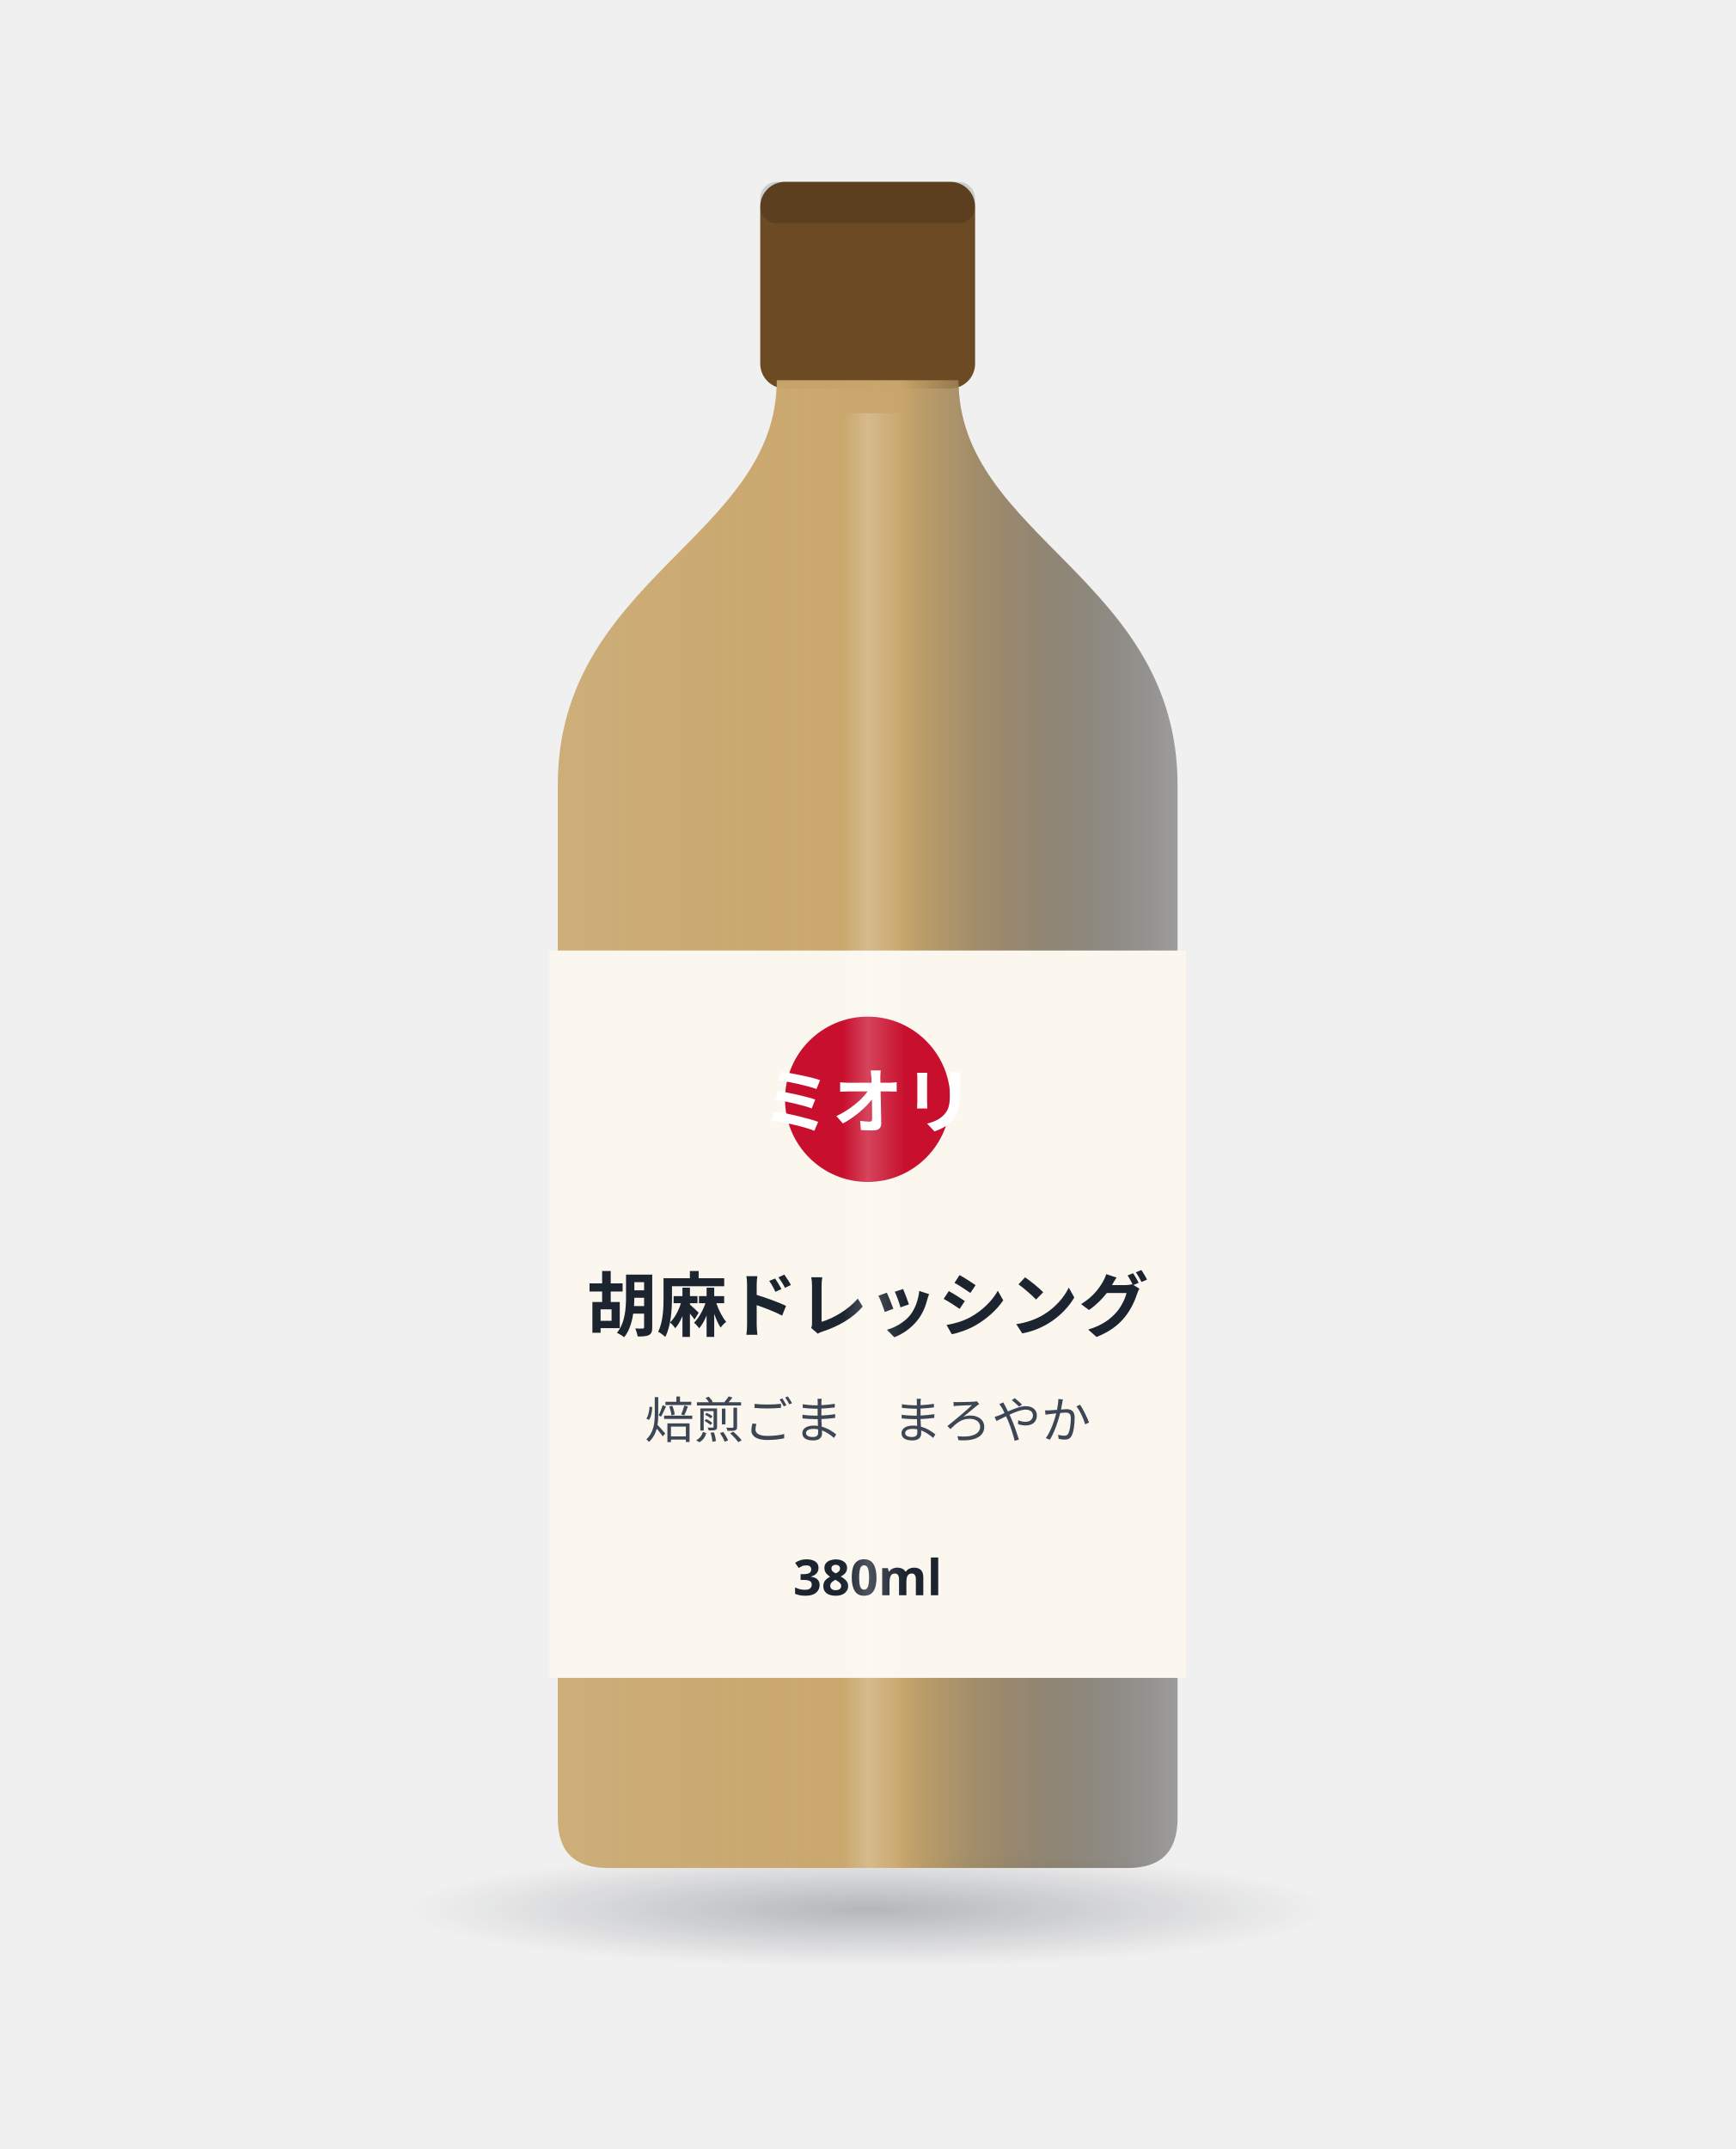
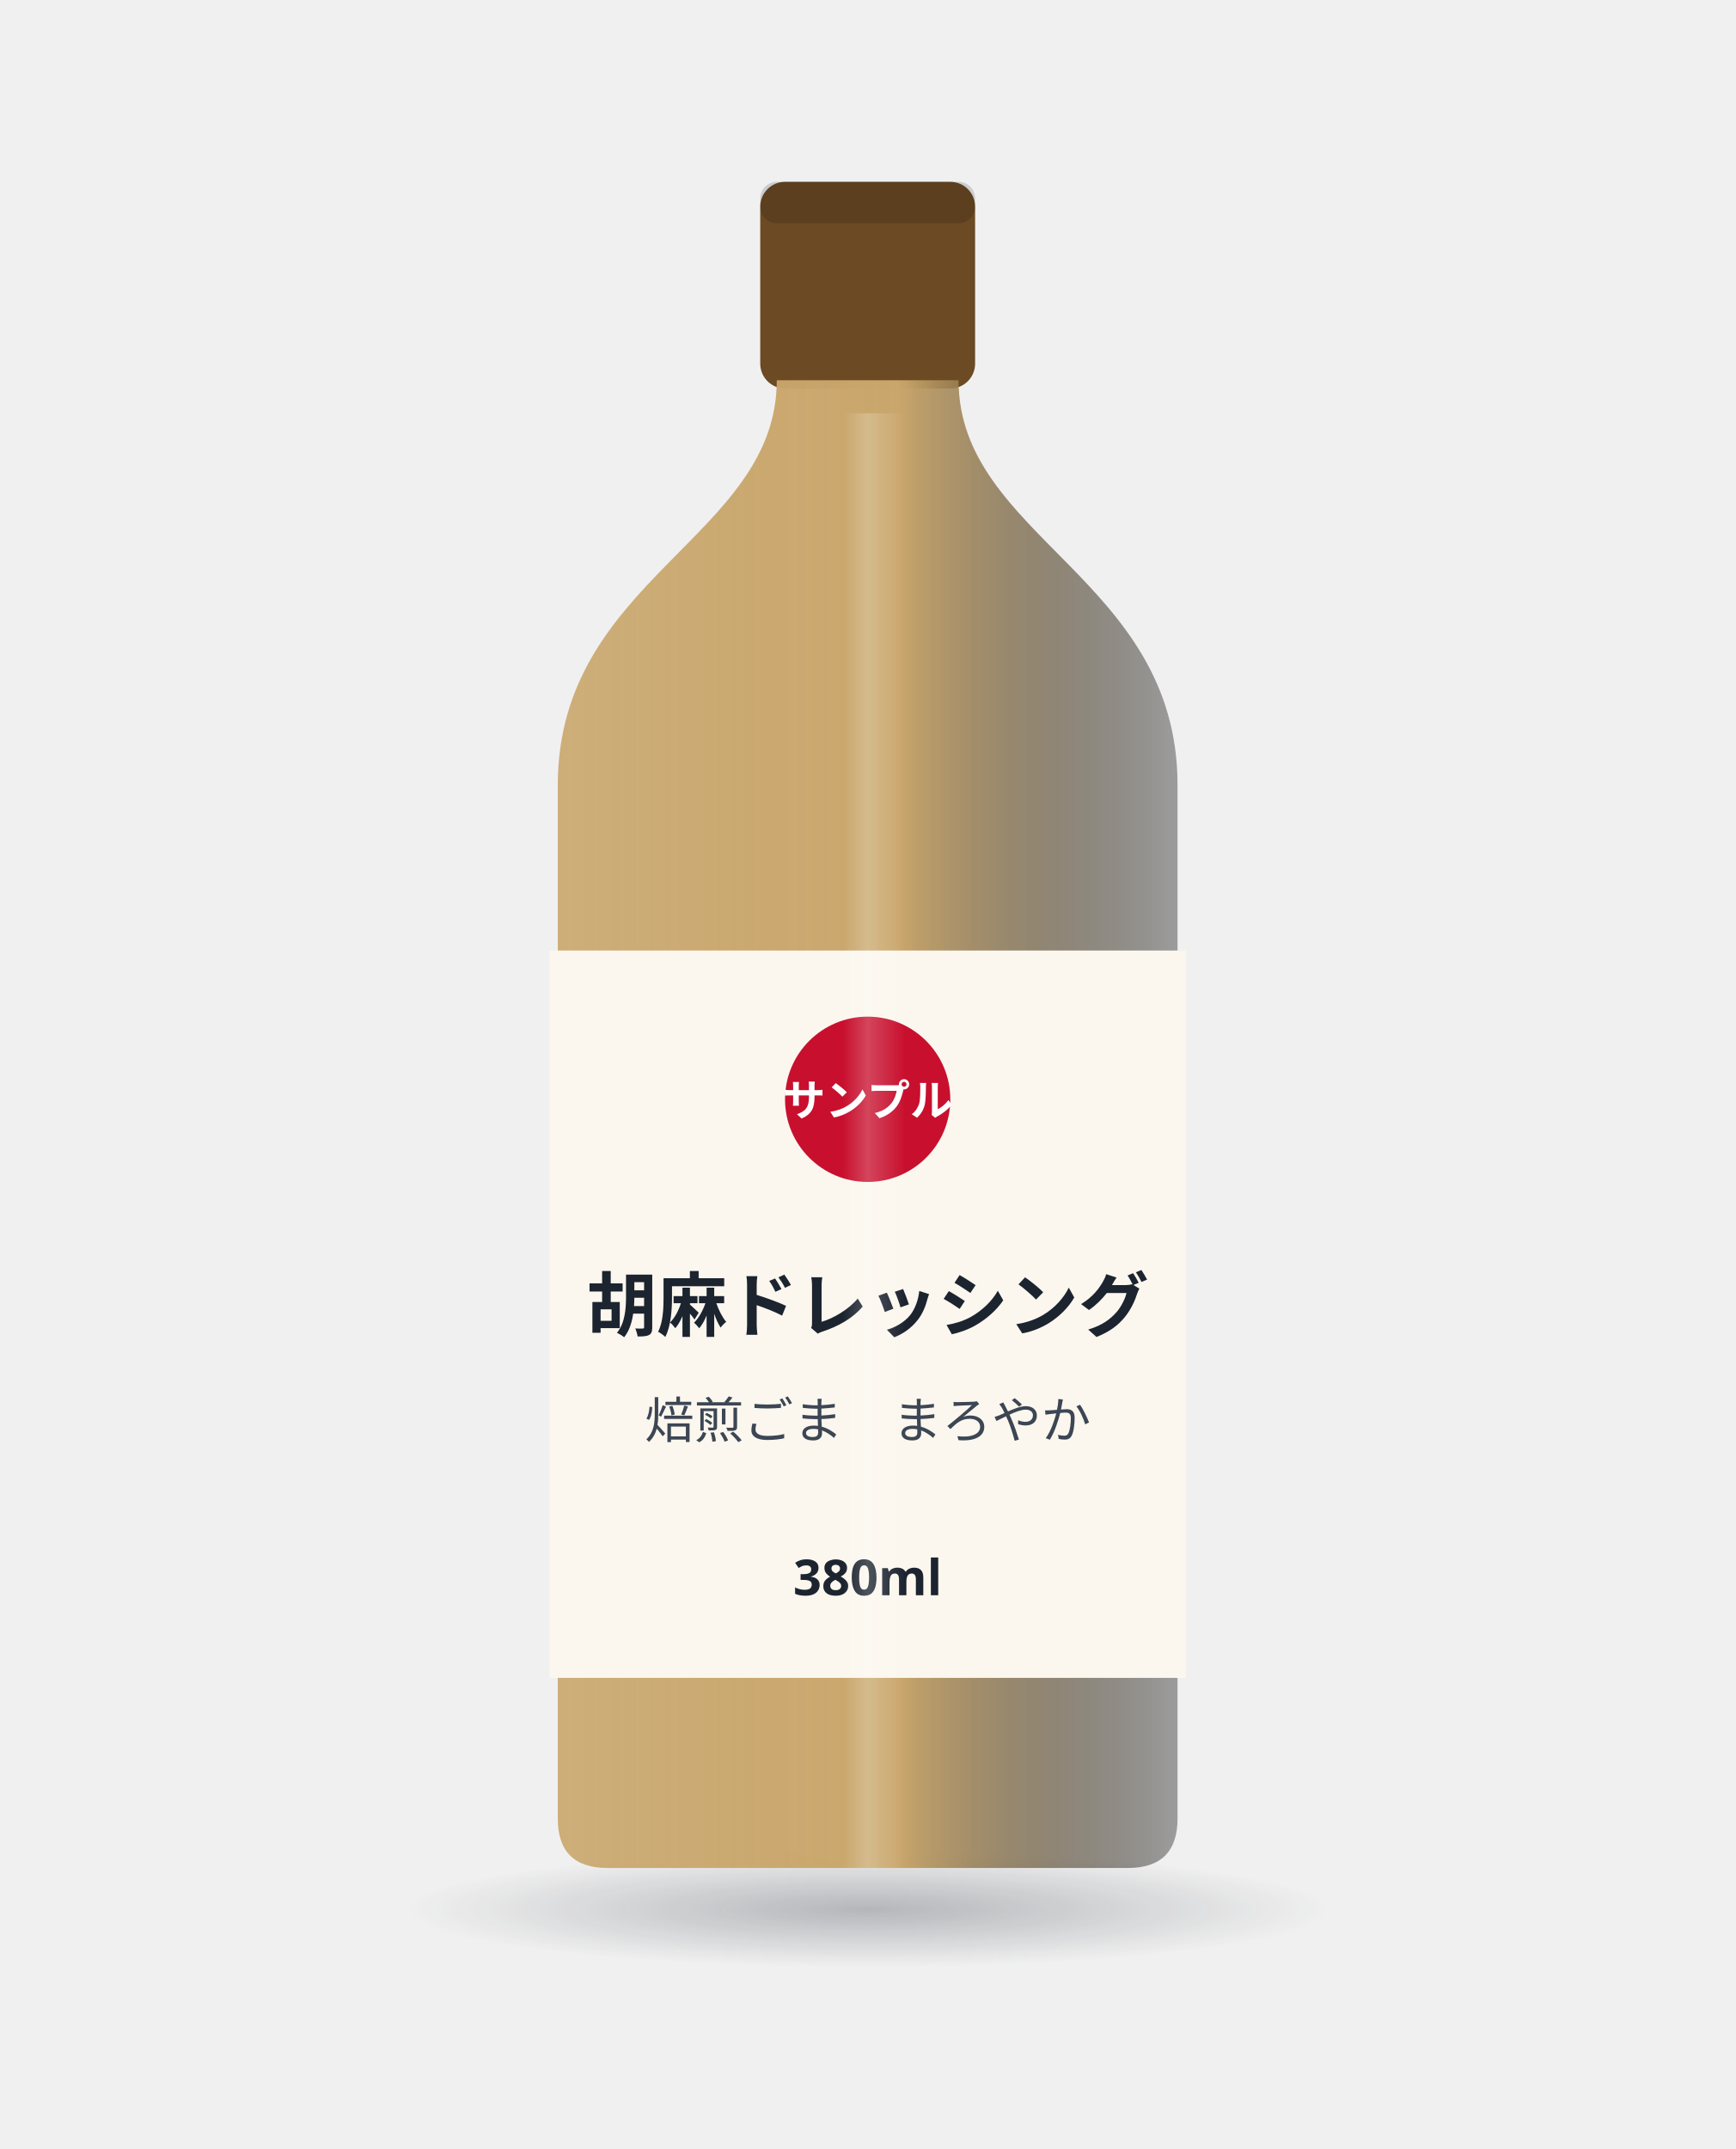
<svg xmlns="http://www.w3.org/2000/svg" viewBox="0 0 420 520" width="420" height="520">
  <defs>
    <radialGradient id="shadow" cx="50%" cy="50%" r="50%">
      <stop offset="0" stop-color="#1b2230" stop-opacity=".28" />
      <stop offset="1" stop-color="#1b2230" stop-opacity="0" />
    </radialGradient>
    <linearGradient id="sheen" x1="0" x2="1">
      <stop offset="0" stop-color="#fff" stop-opacity="0" />
      <stop offset=".46" stop-color="#fff" stop-opacity=".0" />
      <stop offset=".5" stop-color="#fff" stop-opacity=".22" />
      <stop offset=".56" stop-color="#fff" stop-opacity="0" />
      <stop offset="1" stop-color="#fff" stop-opacity="0" />
    </linearGradient>
    <linearGradient id="liq" x1="0" x2="1">
      <stop offset="0" stop-color="#c9a66b" stop-opacity=".9" />
      <stop offset=".55" stop-color="#c9a66b" />
      <stop offset="1" stop-color="#000" stop-opacity=".35" />
    </linearGradient>
  </defs>
  <ellipse cx="210" cy="462" rx="112.5" ry="14" fill="url(#shadow)" />
  <rect x="184" y="44" width="52" height="50" rx="6" fill="#6b4a24" />
  <rect x="184" y="44" width="52" height="10" rx="4" fill="#000" opacity=".15" />
  <path d="M188 92 L232 92 C232 130 285 140 285 190              L285 440 Q285 452 273 452 L147 452 Q135 452 135 440 L135 190              C135 140 188 130 188 92 Z" fill="url(#liq)" />
  <rect x="133" y="230" width="154" height="176" fill="#fbf7ee" />
  <g transform="translate(210 266)">
    <circle r="20" fill="#c8102e" />
-     <text y="6.8" text-anchor="middle" font-family="'Yu Gothic','YuGothic','Meiryo','BIZ UDPGothic',sans-serif" font-weight="700" font-size="17.2" fill="#fff">ミオリ</text>
+     <text y="4" text-anchor="middle" font-family="'Yu Gothic','YuGothic','Meiryo','BIZ UDPGothic',sans-serif" font-weight="700" font-size="10.4" fill="#fff">サンプル</text>
  </g>
  <text x="210" y="322" text-anchor="middle" font-family="'Yu Gothic','YuGothic','Meiryo','BIZ UDPGothic',sans-serif" font-size="17" font-weight="800" fill="#1c2430">胡麻ドレッシング</text>
  <text x="210" y="348" text-anchor="middle" font-family="'Yu Gothic','YuGothic','Meiryo','BIZ UDPGothic',sans-serif" font-size="12" fill="#3c4654">焙煎ごま　まろやか</text>
  <text x="210" y="386" text-anchor="middle" font-family="'Yu Gothic','YuGothic','Meiryo','BIZ UDPGothic',sans-serif" font-size="12" font-weight="700" fill="#1c2430">380ml</text>
  <rect x="135" y="100" width="150" height="352" fill="url(#sheen)" />
</svg>
